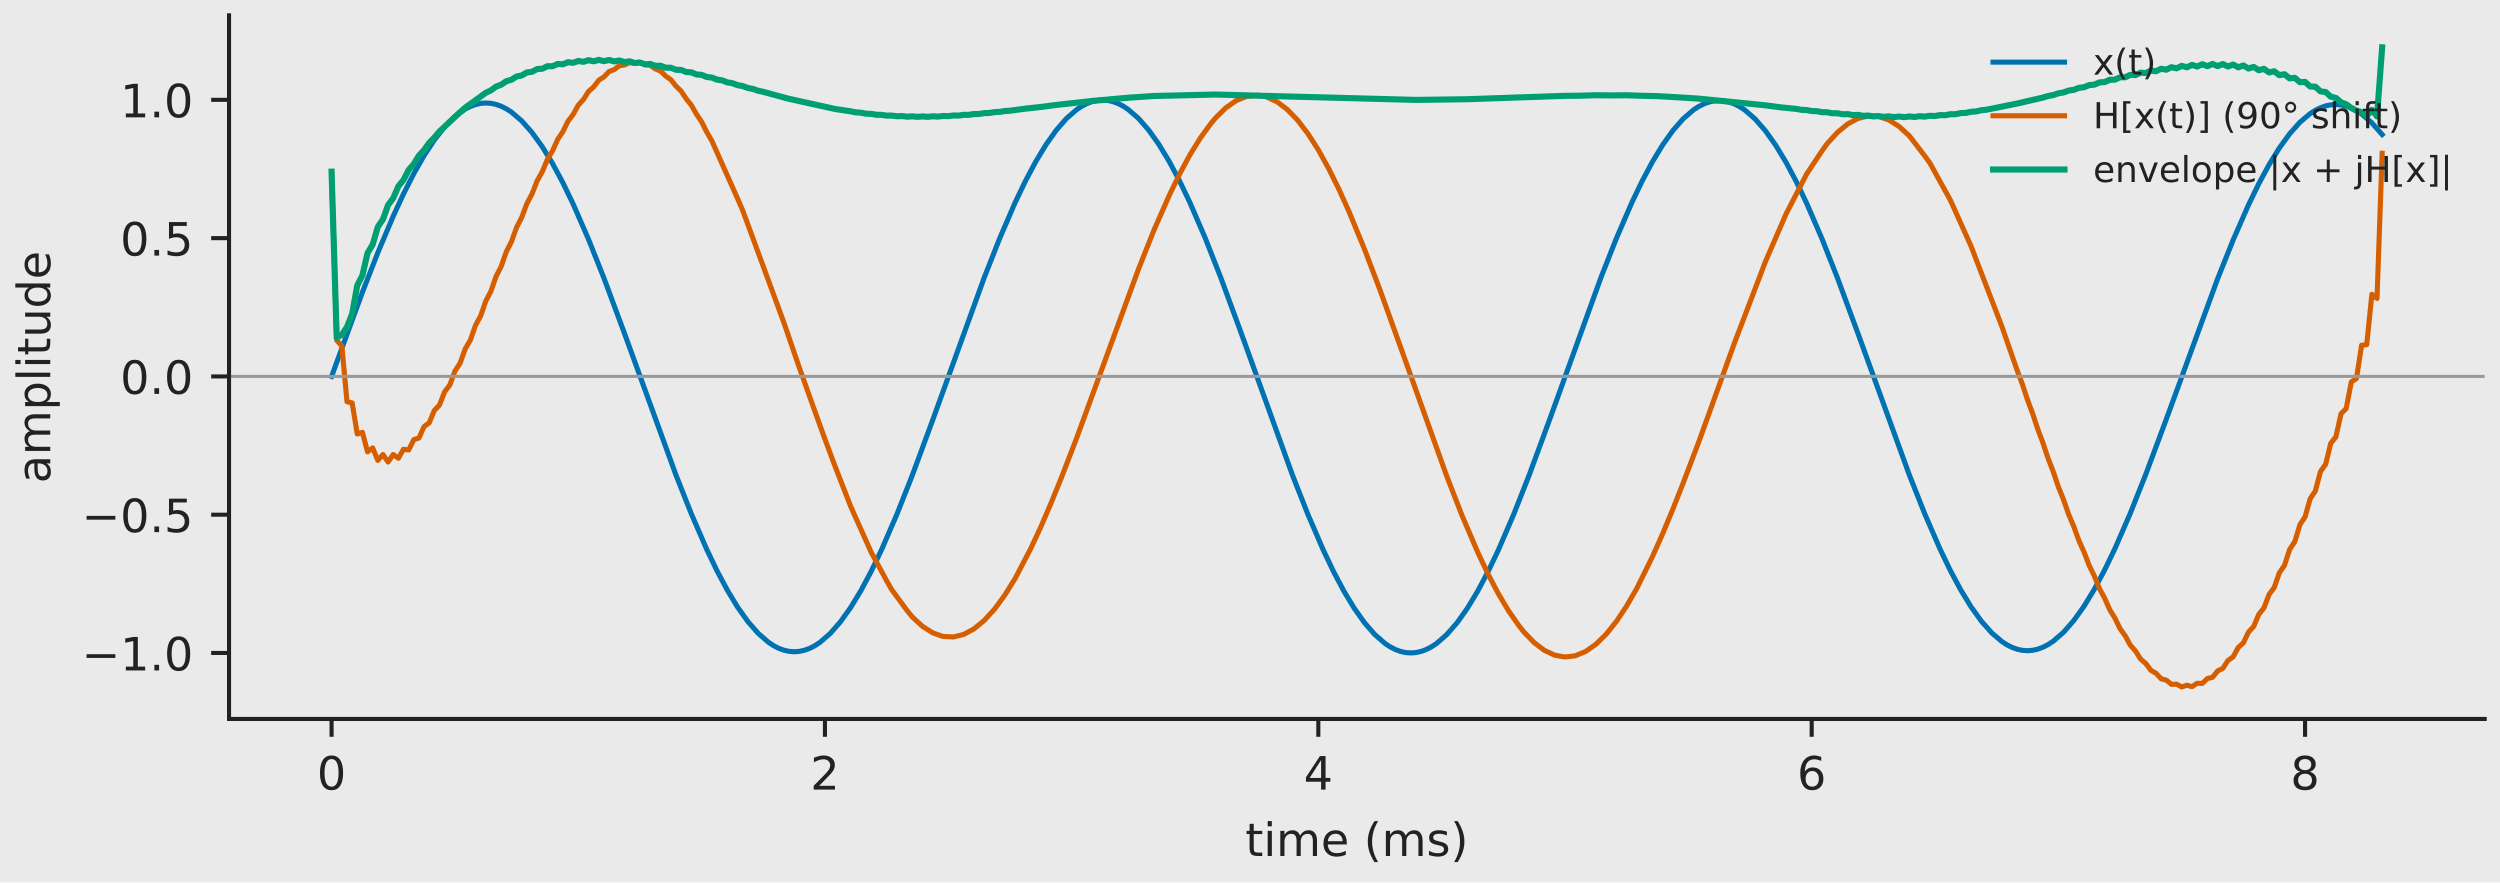
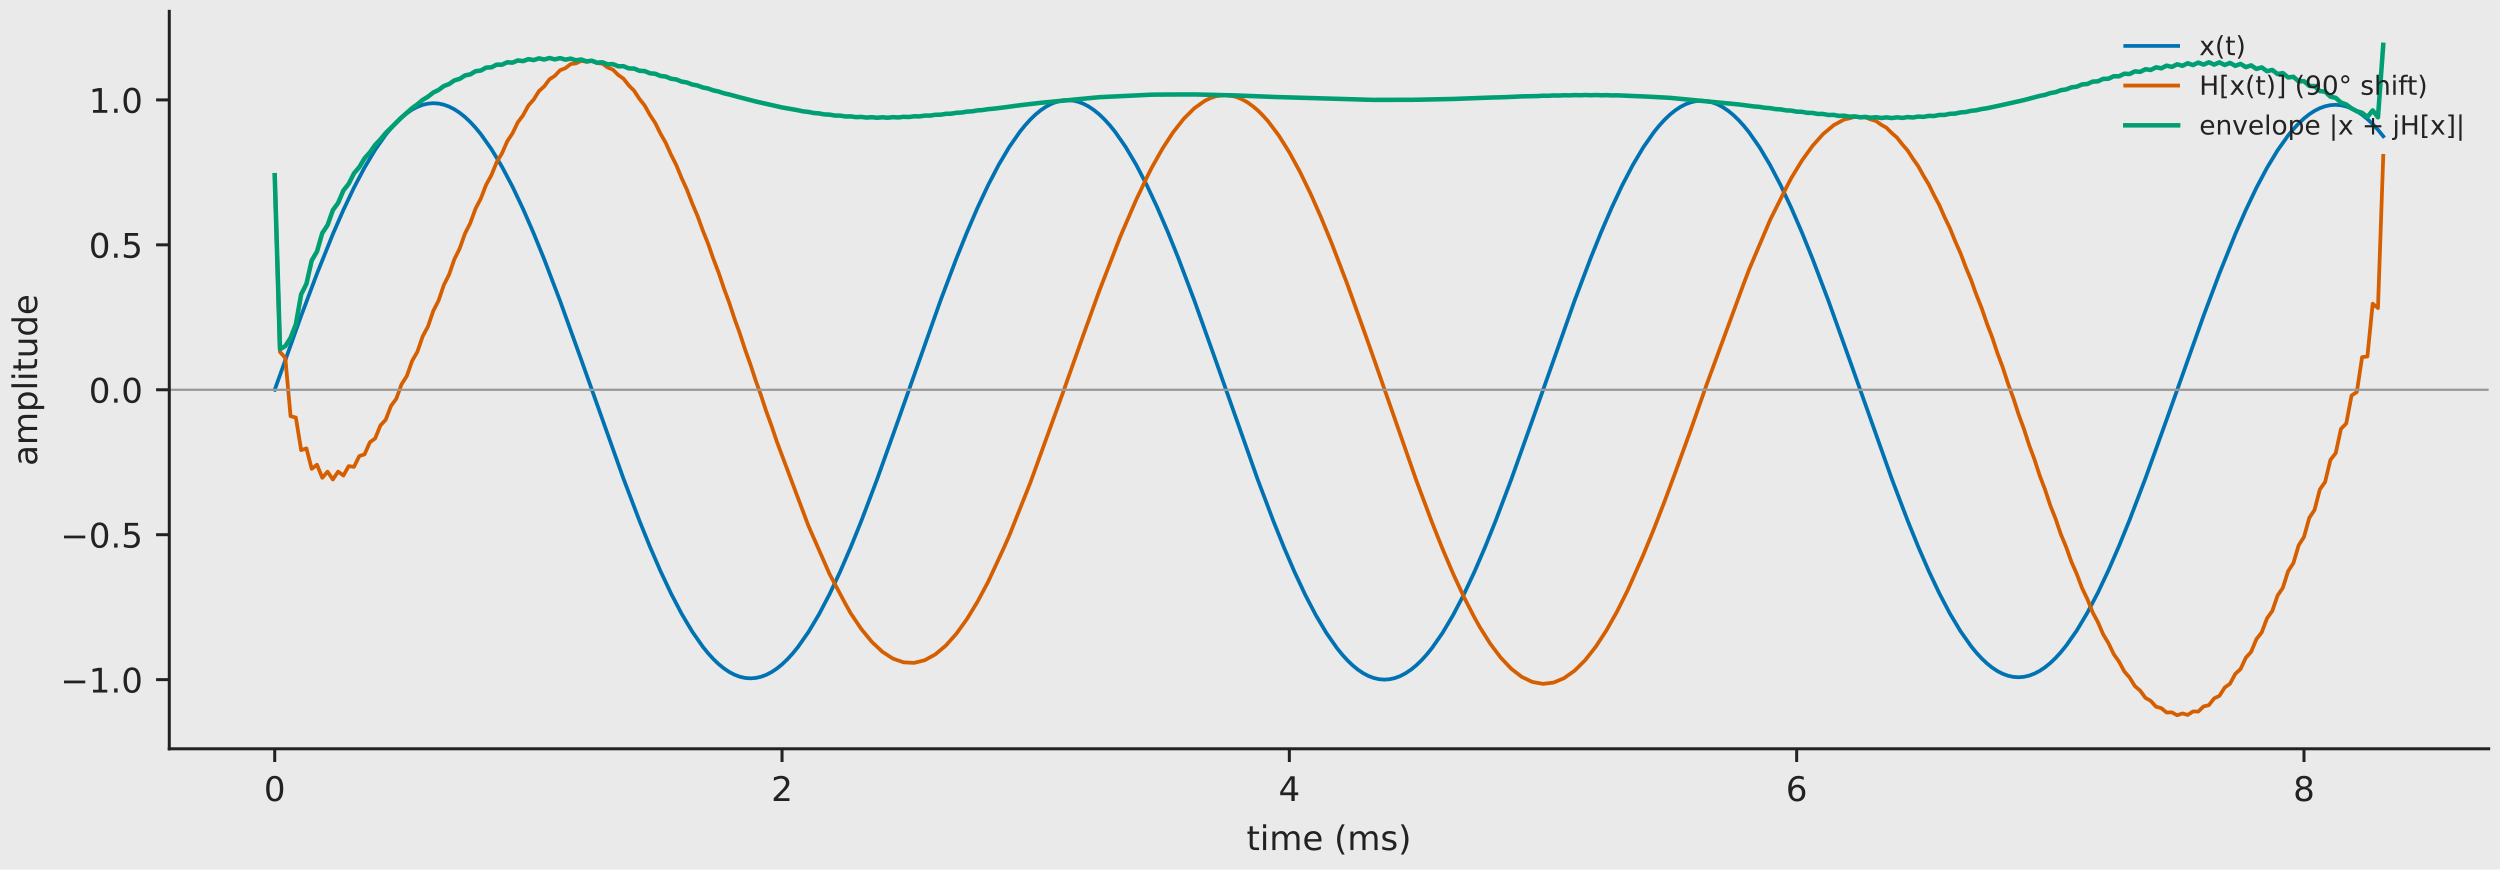
- <svg xmlns="http://www.w3.org/2000/svg" xmlns:xlink="http://www.w3.org/1999/xlink" width="489.6pt" height="172.8pt" viewBox="0 0 489.6 172.8" version="1.1">
+ <svg xmlns="http://www.w3.org/2000/svg" xmlns:xlink="http://www.w3.org/1999/xlink" width="662.4pt" height="230.4pt" viewBox="0 0 662.4 230.4" version="1.1">
  <defs>
    <style type="text/css">*{stroke-linejoin: round; stroke-linecap: butt}</style>
  </defs>
  <g id="figure_1">
    <g id="patch_1">
-       <path d="M 0 172.8  L 489.6 172.8  L 489.6 0  L 0 0  z " style="fill: #eaeaea" />
+       <path d="M 0 230.4  L 662.4 230.4  L 662.4 0  L 0 0  z " style="fill: #eaeaea" />
    </g>
    <g id="axes_1">
      <g id="patch_2">
-         <path d="M 44.855 140.799  L 486.6 140.799  L 486.6 3  L 44.855 3  z " style="fill: #eaeaea" />
+         <path d="M 44.855 198.399  L 659.4 198.399  L 659.4 3  L 44.855 3  z " style="fill: #eaeaea" />
      </g>
      <g id="matplotlib.axis_1">
        <g id="xtick_1">
          <g id="line2d_1">
            <defs>
-               <path id="mc1af179410" d="M 0 0  L 0 3.5  " style="stroke: #222222; stroke-width: 0.8" />
+               <path id="mbc3fbcc7dd" d="M 0 0  L 0 3.5  " style="stroke: #222222; stroke-width: 0.8" />
            </defs>
            <g>
-               <use xlink:href="#mc1af179410" x="64.935" y="140.799" style="fill: #222222; stroke: #222222; stroke-width: 0.8" />
+               <use xlink:href="#mbc3fbcc7dd" x="72.789" y="198.399" style="fill: #222222; stroke: #222222; stroke-width: 0.8" />
            </g>
          </g>
          <g id="text_1">
-             <text style="font-size: 9px; font-family: 'DejaVu Sans', 'Bitstream Vera Sans', 'Computer Modern Sans Serif', 'Lucida Grande', 'Verdana', 'Geneva', 'Lucid', 'Arial', 'Helvetica', 'Avant Garde', sans-serif; text-anchor: middle; fill: #222222" x="64.935" y="154.637" transform="rotate(-0 64.93476 154.6369)">0</text>
+             <text style="font-size: 9px; font-family: 'DejaVu Sans', 'Bitstream Vera Sans', 'Computer Modern Sans Serif', 'Lucida Grande', 'Verdana', 'Geneva', 'Lucid', 'Arial', 'Helvetica', 'Avant Garde', sans-serif; text-anchor: middle; fill: #222222" x="72.789" y="212.237" transform="rotate(-0 72.78931 212.2369)">0</text>
          </g>
        </g>
        <g id="xtick_2">
          <g id="line2d_2">
            <g>
-               <use xlink:href="#mc1af179410" x="161.557" y="140.799" style="fill: #222222; stroke: #222222; stroke-width: 0.8" />
+               <use xlink:href="#mbc3fbcc7dd" x="207.208" y="198.399" style="fill: #222222; stroke: #222222; stroke-width: 0.8" />
            </g>
          </g>
          <g id="text_2">
-             <text style="font-size: 9px; font-family: 'DejaVu Sans', 'Bitstream Vera Sans', 'Computer Modern Sans Serif', 'Lucida Grande', 'Verdana', 'Geneva', 'Lucid', 'Arial', 'Helvetica', 'Avant Garde', sans-serif; text-anchor: middle; fill: #222222" x="161.557" y="154.637" transform="rotate(-0 161.5569 154.6369)">2</text>
+             <text style="font-size: 9px; font-family: 'DejaVu Sans', 'Bitstream Vera Sans', 'Computer Modern Sans Serif', 'Lucida Grande', 'Verdana', 'Geneva', 'Lucid', 'Arial', 'Helvetica', 'Avant Garde', sans-serif; text-anchor: middle; fill: #222222" x="207.208" y="212.237" transform="rotate(-0 207.2077 212.2369)">2</text>
          </g>
        </g>
        <g id="xtick_3">
          <g id="line2d_3">
            <g>
-               <use xlink:href="#mc1af179410" x="258.179" y="140.799" style="fill: #222222; stroke: #222222; stroke-width: 0.8" />
+               <use xlink:href="#mbc3fbcc7dd" x="341.626" y="198.399" style="fill: #222222; stroke: #222222; stroke-width: 0.8" />
            </g>
          </g>
          <g id="text_3">
-             <text style="font-size: 9px; font-family: 'DejaVu Sans', 'Bitstream Vera Sans', 'Computer Modern Sans Serif', 'Lucida Grande', 'Verdana', 'Geneva', 'Lucid', 'Arial', 'Helvetica', 'Avant Garde', sans-serif; text-anchor: middle; fill: #222222" x="258.179" y="154.637" transform="rotate(-0 258.179 154.6369)">4</text>
+             <text style="font-size: 9px; font-family: 'DejaVu Sans', 'Bitstream Vera Sans', 'Computer Modern Sans Serif', 'Lucida Grande', 'Verdana', 'Geneva', 'Lucid', 'Arial', 'Helvetica', 'Avant Garde', sans-serif; text-anchor: middle; fill: #222222" x="341.626" y="212.237" transform="rotate(-0 341.6262 212.2369)">4</text>
          </g>
        </g>
        <g id="xtick_4">
          <g id="line2d_4">
            <g>
-               <use xlink:href="#mc1af179410" x="354.801" y="140.799" style="fill: #222222; stroke: #222222; stroke-width: 0.8" />
+               <use xlink:href="#mbc3fbcc7dd" x="476.045" y="198.399" style="fill: #222222; stroke: #222222; stroke-width: 0.8" />
            </g>
          </g>
          <g id="text_4">
-             <text style="font-size: 9px; font-family: 'DejaVu Sans', 'Bitstream Vera Sans', 'Computer Modern Sans Serif', 'Lucida Grande', 'Verdana', 'Geneva', 'Lucid', 'Arial', 'Helvetica', 'Avant Garde', sans-serif; text-anchor: middle; fill: #222222" x="354.801" y="154.637" transform="rotate(-0 354.8011 154.6369)">6</text>
+             <text style="font-size: 9px; font-family: 'DejaVu Sans', 'Bitstream Vera Sans', 'Computer Modern Sans Serif', 'Lucida Grande', 'Verdana', 'Geneva', 'Lucid', 'Arial', 'Helvetica', 'Avant Garde', sans-serif; text-anchor: middle; fill: #222222" x="476.045" y="212.237" transform="rotate(-0 476.0446 212.2369)">6</text>
          </g>
        </g>
        <g id="xtick_5">
          <g id="line2d_5">
            <g>
-               <use xlink:href="#mc1af179410" x="451.423" y="140.799" style="fill: #222222; stroke: #222222; stroke-width: 0.8" />
+               <use xlink:href="#mbc3fbcc7dd" x="610.463" y="198.399" style="fill: #222222; stroke: #222222; stroke-width: 0.8" />
            </g>
          </g>
          <g id="text_5">
-             <text style="font-size: 9px; font-family: 'DejaVu Sans', 'Bitstream Vera Sans', 'Computer Modern Sans Serif', 'Lucida Grande', 'Verdana', 'Geneva', 'Lucid', 'Arial', 'Helvetica', 'Avant Garde', sans-serif; text-anchor: middle; fill: #222222" x="451.423" y="154.637" transform="rotate(-0 451.4233 154.6369)">8</text>
+             <text style="font-size: 9px; font-family: 'DejaVu Sans', 'Bitstream Vera Sans', 'Computer Modern Sans Serif', 'Lucida Grande', 'Verdana', 'Geneva', 'Lucid', 'Arial', 'Helvetica', 'Avant Garde', sans-serif; text-anchor: middle; fill: #222222" x="610.463" y="212.237" transform="rotate(-0 610.463 212.2369)">8</text>
          </g>
        </g>
        <g id="text_6">
-           <text style="font-size: 9px; font-family: 'DejaVu Sans', 'Bitstream Vera Sans', 'Computer Modern Sans Serif', 'Lucida Grande', 'Verdana', 'Geneva', 'Lucid', 'Arial', 'Helvetica', 'Avant Garde', sans-serif; text-anchor: middle; fill: #222222" x="265.728" y="167.638" transform="rotate(-0 265.7276 167.6377)">time (ms)</text>
+           <text style="font-size: 9px; font-family: 'DejaVu Sans', 'Bitstream Vera Sans', 'Computer Modern Sans Serif', 'Lucida Grande', 'Verdana', 'Geneva', 'Lucid', 'Arial', 'Helvetica', 'Avant Garde', sans-serif; text-anchor: middle; fill: #222222" x="352.128" y="225.238" transform="rotate(-0 352.1276 225.2377)">time (ms)</text>
        </g>
      </g>
      <g id="matplotlib.axis_2">
        <g id="ytick_1">
          <g id="line2d_6">
            <defs>
-               <path id="m3022dbf2f1" d="M 0 0  L -3.5 0  " style="stroke: #222222; stroke-width: 0.8" />
+               <path id="m51956ab880" d="M 0 0  L -3.5 0  " style="stroke: #222222; stroke-width: 0.8" />
            </defs>
            <g>
-               <use xlink:href="#m3022dbf2f1" x="44.855" y="127.88" style="fill: #222222; stroke: #222222; stroke-width: 0.8" />
+               <use xlink:href="#m51956ab880" x="44.855" y="180.081" style="fill: #222222; stroke: #222222; stroke-width: 0.8" />
            </g>
          </g>
          <g id="text_7">
-             <text style="font-size: 9px; font-family: 'DejaVu Sans', 'Bitstream Vera Sans', 'Computer Modern Sans Serif', 'Lucida Grande', 'Verdana', 'Geneva', 'Lucid', 'Arial', 'Helvetica', 'Avant Garde', sans-serif; text-anchor: end; fill: #222222" x="37.855" y="131.299" transform="rotate(-0 37.85547 131.2994)">−1.0</text>
+             <text style="font-size: 9px; font-family: 'DejaVu Sans', 'Bitstream Vera Sans', 'Computer Modern Sans Serif', 'Lucida Grande', 'Verdana', 'Geneva', 'Lucid', 'Arial', 'Helvetica', 'Avant Garde', sans-serif; text-anchor: end; fill: #222222" x="37.855" y="183.499" transform="rotate(-0 37.85547 183.4995)">−1.0</text>
          </g>
        </g>
        <g id="ytick_2">
          <g id="line2d_7">
            <g>
-               <use xlink:href="#m3022dbf2f1" x="44.855" y="100.799" style="fill: #222222; stroke: #222222; stroke-width: 0.8" />
+               <use xlink:href="#m51956ab880" x="44.855" y="141.679" style="fill: #222222; stroke: #222222; stroke-width: 0.8" />
            </g>
          </g>
          <g id="text_8">
-             <text style="font-size: 9px; font-family: 'DejaVu Sans', 'Bitstream Vera Sans', 'Computer Modern Sans Serif', 'Lucida Grande', 'Verdana', 'Geneva', 'Lucid', 'Arial', 'Helvetica', 'Avant Garde', sans-serif; text-anchor: end; fill: #222222" x="37.855" y="104.218" transform="rotate(-0 37.85547 104.2181)">−0.5</text>
+             <text style="font-size: 9px; font-family: 'DejaVu Sans', 'Bitstream Vera Sans', 'Computer Modern Sans Serif', 'Lucida Grande', 'Verdana', 'Geneva', 'Lucid', 'Arial', 'Helvetica', 'Avant Garde', sans-serif; text-anchor: end; fill: #222222" x="37.855" y="145.098" transform="rotate(-0 37.85547 145.0981)">−0.5</text>
          </g>
        </g>
        <g id="ytick_3">
          <g id="line2d_8">
            <g>
-               <use xlink:href="#m3022dbf2f1" x="44.855" y="73.718" style="fill: #222222; stroke: #222222; stroke-width: 0.8" />
+               <use xlink:href="#m51956ab880" x="44.855" y="103.278" style="fill: #222222; stroke: #222222; stroke-width: 0.8" />
            </g>
          </g>
          <g id="text_9">
-             <text style="font-size: 9px; font-family: 'DejaVu Sans', 'Bitstream Vera Sans', 'Computer Modern Sans Serif', 'Lucida Grande', 'Verdana', 'Geneva', 'Lucid', 'Arial', 'Helvetica', 'Avant Garde', sans-serif; text-anchor: end; fill: #222222" x="37.855" y="77.137" transform="rotate(-0 37.85547 77.13673)">0.0</text>
+             <text style="font-size: 9px; font-family: 'DejaVu Sans', 'Bitstream Vera Sans', 'Computer Modern Sans Serif', 'Lucida Grande', 'Verdana', 'Geneva', 'Lucid', 'Arial', 'Helvetica', 'Avant Garde', sans-serif; text-anchor: end; fill: #222222" x="37.855" y="106.697" transform="rotate(-0 37.85547 106.6967)">0.0</text>
          </g>
        </g>
        <g id="ytick_4">
          <g id="line2d_9">
            <g>
-               <use xlink:href="#m3022dbf2f1" x="44.855" y="46.636" style="fill: #222222; stroke: #222222; stroke-width: 0.8" />
+               <use xlink:href="#m51956ab880" x="44.855" y="64.876" style="fill: #222222; stroke: #222222; stroke-width: 0.8" />
            </g>
          </g>
          <g id="text_10">
-             <text style="font-size: 9px; font-family: 'DejaVu Sans', 'Bitstream Vera Sans', 'Computer Modern Sans Serif', 'Lucida Grande', 'Verdana', 'Geneva', 'Lucid', 'Arial', 'Helvetica', 'Avant Garde', sans-serif; text-anchor: end; fill: #222222" x="37.855" y="50.055" transform="rotate(-0 37.85547 50.05537)">0.5</text>
+             <text style="font-size: 9px; font-family: 'DejaVu Sans', 'Bitstream Vera Sans', 'Computer Modern Sans Serif', 'Lucida Grande', 'Verdana', 'Geneva', 'Lucid', 'Arial', 'Helvetica', 'Avant Garde', sans-serif; text-anchor: end; fill: #222222" x="37.855" y="68.295" transform="rotate(-0 37.85547 68.29533)">0.5</text>
          </g>
        </g>
        <g id="ytick_5">
          <g id="line2d_10">
            <g>
-               <use xlink:href="#m3022dbf2f1" x="44.855" y="19.555" style="fill: #222222; stroke: #222222; stroke-width: 0.8" />
+               <use xlink:href="#m51956ab880" x="44.855" y="26.475" style="fill: #222222; stroke: #222222; stroke-width: 0.8" />
            </g>
          </g>
          <g id="text_11">
-             <text style="font-size: 9px; font-family: 'DejaVu Sans', 'Bitstream Vera Sans', 'Computer Modern Sans Serif', 'Lucida Grande', 'Verdana', 'Geneva', 'Lucid', 'Arial', 'Helvetica', 'Avant Garde', sans-serif; text-anchor: end; fill: #222222" x="37.855" y="22.974" transform="rotate(-0 37.85547 22.97402)">1.0</text>
+             <text style="font-size: 9px; font-family: 'DejaVu Sans', 'Bitstream Vera Sans', 'Computer Modern Sans Serif', 'Lucida Grande', 'Verdana', 'Geneva', 'Lucid', 'Arial', 'Helvetica', 'Avant Garde', sans-serif; text-anchor: end; fill: #222222" x="37.855" y="29.894" transform="rotate(-0 37.85547 29.89396)">1.0</text>
          </g>
        </g>
        <g id="text_12">
-           <text style="font-size: 9px; font-family: 'DejaVu Sans', 'Bitstream Vera Sans', 'Computer Modern Sans Serif', 'Lucida Grande', 'Verdana', 'Geneva', 'Lucid', 'Arial', 'Helvetica', 'Avant Garde', sans-serif; text-anchor: middle; fill: #222222" x="9.839" y="71.9" transform="rotate(-90 9.838834 71.89965)">amplitude</text>
+           <text style="font-size: 9px; font-family: 'DejaVu Sans', 'Bitstream Vera Sans', 'Computer Modern Sans Serif', 'Lucida Grande', 'Verdana', 'Geneva', 'Lucid', 'Arial', 'Helvetica', 'Avant Garde', sans-serif; text-anchor: middle; fill: #222222" x="9.839" y="100.7" transform="rotate(-90 9.838834 100.6996)">amplitude</text>
        </g>
      </g>
      <g id="line2d_11">
-         <path d="M 64.935 73.718  L 70.974 57.23  L 73.993 49.483  L 77.013 42.326  L 79.025 37.971  L 81.038 34.005  L 83.051 30.471  L 85.064 27.41  L 87.077 24.854  L 89.09 22.833  L 91.103 21.369  L 92.11 20.85  L 93.116 20.477  L 94.123 20.249  L 95.129 20.169  L 96.136 20.234  L 97.142 20.447  L 98.149 20.806  L 99.155 21.31  L 100.162 21.957  L 102.175 23.677  L 104.187 25.946  L 106.2 28.74  L 108.213 32.029  L 110.226 35.776  L 112.239 39.942  L 115.259 46.872  L 118.278 54.47  L 122.304 65.312  L 132.369 92.997  L 135.388 100.625  L 138.408 107.595  L 140.421 111.79  L 142.434 115.569  L 144.447 118.891  L 146.46 121.72  L 148.473 124.023  L 150.486 125.776  L 151.492 126.439  L 152.499 126.958  L 153.505 127.331  L 154.512 127.558  L 155.518 127.636  L 156.524 127.567  L 157.531 127.35  L 158.537 126.987  L 159.544 126.477  L 160.55 125.822  L 162.563 124.085  L 164.576 121.796  L 166.589 118.979  L 168.602 115.666  L 170.615 111.891  L 172.628 107.697  L 175.648 100.72  L 178.667 93.075  L 182.693 82.17  L 192.758 54.343  L 195.777 46.682  L 198.797 39.684  L 200.81 35.473  L 202.823 31.681  L 204.836 28.348  L 206.849 25.513  L 208.861 23.205  L 210.874 21.451  L 211.881 20.787  L 212.887 20.269  L 213.894 19.897  L 214.9 19.673  L 215.907 19.597  L 216.913 19.669  L 217.92 19.889  L 218.926 20.257  L 219.933 20.772  L 220.939 21.432  L 222.952 23.179  L 224.965 25.481  L 226.978 28.312  L 228.991 31.641  L 231.004 35.431  L 233.017 39.641  L 236.036 46.642  L 239.056 54.311  L 243.082 65.246  L 253.147 93.128  L 256.166 100.799  L 259.185 107.803  L 261.198 112.016  L 263.211 115.81  L 265.224 119.141  L 267.237 121.975  L 269.25 124.28  L 271.263 126.031  L 272.27 126.692  L 273.276 127.208  L 274.283 127.578  L 275.289 127.799  L 276.296 127.873  L 277.302 127.798  L 278.309 127.574  L 279.315 127.203  L 280.322 126.686  L 281.328 126.023  L 283.341 124.269  L 285.354 121.962  L 287.367 119.126  L 289.38 115.793  L 291.393 111.998  L 293.406 107.785  L 296.425 100.782  L 299.445 93.114  L 303.471 82.183  L 313.535 54.333  L 316.555 46.676  L 319.574 39.687  L 321.587 35.485  L 323.6 31.703  L 325.613 28.382  L 327.626 25.558  L 329.639 23.263  L 331.652 21.521  L 332.659 20.864  L 333.665 20.352  L 334.672 19.987  L 335.678 19.768  L 336.684 19.698  L 337.691 19.776  L 338.697 20.001  L 339.704 20.374  L 340.71 20.893  L 341.717 21.557  L 343.73 23.311  L 345.743 25.617  L 347.756 28.449  L 349.769 31.776  L 351.782 35.562  L 353.795 39.765  L 356.814 46.749  L 359.834 54.393  L 363.859 65.285  L 373.924 93.017  L 376.944 100.636  L 379.963 107.588  L 381.976 111.766  L 383.989 115.526  L 386.002 118.826  L 388.015 121.63  L 390.028 123.908  L 392.041 125.635  L 393.047 126.286  L 394.054 126.792  L 395.06 127.153  L 396.067 127.367  L 397.073 127.435  L 398.08 127.355  L 399.086 127.127  L 400.093 126.754  L 401.099 126.235  L 402.106 125.573  L 404.119 123.824  L 406.132 121.527  L 408.145 118.707  L 410.158 115.396  L 412.171 111.629  L 414.183 107.45  L 417.203 100.507  L 420.222 92.911  L 424.248 82.091  L 434.313 54.564  L 437.333 47.006  L 440.352 40.113  L 442.365 35.972  L 444.378 32.246  L 446.391 28.977  L 448.404 26.201  L 450.417 23.947  L 452.43 22.24  L 453.436 21.597  L 454.443 21.098  L 455.449 20.742  L 456.456 20.533  L 457.462 20.469  L 458.469 20.551  L 459.475 20.779  L 460.482 21.152  L 461.488 21.669  L 462.495 22.328  L 464.508 24.066  L 466.52 26.348  L 466.52 26.348  " clip-path="url(#p486162f56e)" style="fill: none; stroke: #0072b2; stroke-linecap: square" />
+         <path d="M 72.789 103.278  L 79.79 83.699  L 83.991 72.495  L 88.191 62.039  L 90.992 55.612  L 93.792 49.703  L 96.593 44.379  L 99.393 39.697  L 102.193 35.709  L 103.594 33.99  L 104.994 32.46  L 106.394 31.123  L 107.794 29.985  L 109.194 29.046  L 110.594 28.312  L 111.995 27.782  L 113.395 27.46  L 114.795 27.345  L 116.195 27.438  L 117.595 27.74  L 118.996 28.248  L 120.396 28.963  L 121.796 29.881  L 123.196 31.001  L 124.596 32.32  L 125.997 33.833  L 127.397 35.538  L 130.197 39.5  L 132.998 44.163  L 135.798 49.477  L 138.598 55.383  L 141.399 61.818  L 144.199 68.71  L 148.4 79.74  L 154 95.312  L 165.202 126.848  L 169.403 137.917  L 172.203 144.843  L 175.003 151.315  L 177.804 157.264  L 180.604 162.623  L 183.404 167.334  L 186.205 171.345  L 187.605 173.073  L 189.005 174.611  L 190.405 175.953  L 191.806 177.096  L 193.206 178.037  L 194.606 178.773  L 196.006 179.302  L 197.406 179.623  L 198.807 179.734  L 200.207 179.636  L 201.607 179.329  L 203.007 178.813  L 204.407 178.09  L 205.808 177.161  L 207.208 176.03  L 208.608 174.699  L 210.008 173.172  L 211.408 171.453  L 214.209 167.459  L 217.009 162.76  L 219.809 157.407  L 222.61 151.46  L 225.41 144.983  L 228.211 138.046  L 232.411 126.949  L 238.012 111.287  L 249.214 79.589  L 253.414 68.47  L 256.214 61.515  L 259.015 55.017  L 261.815 49.047  L 264.616 43.669  L 267.416 38.944  L 270.216 34.923  L 271.617 33.191  L 273.017 31.651  L 274.417 30.307  L 275.817 29.163  L 277.217 28.222  L 278.618 27.487  L 280.018 26.96  L 281.418 26.642  L 282.818 26.534  L 284.218 26.636  L 285.618 26.949  L 287.019 27.471  L 288.419 28.2  L 289.819 29.136  L 291.219 30.275  L 292.619 31.614  L 294.02 33.15  L 295.42 34.878  L 298.22 38.892  L 301.021 43.613  L 303.821 48.987  L 306.621 54.957  L 309.422 61.458  L 312.222 68.417  L 316.423 79.548  L 322.023 95.25  L 333.225 127.011  L 337.426 138.145  L 340.226 145.108  L 343.026 151.611  L 345.827 157.585  L 348.627 162.964  L 351.428 167.689  L 354.228 171.707  L 355.628 173.438  L 357.028 174.976  L 358.428 176.317  L 359.829 177.458  L 361.229 178.396  L 362.629 179.128  L 364.029 179.651  L 365.429 179.966  L 366.83 180.07  L 368.23 179.963  L 369.63 179.647  L 371.03 179.12  L 372.43 178.386  L 373.831 177.446  L 375.231 176.303  L 376.631 174.96  L 378.031 173.42  L 379.431 171.688  L 382.232 167.666  L 385.032 162.94  L 387.833 157.56  L 390.633 151.586  L 393.433 145.083  L 396.234 138.122  L 400.434 126.993  L 406.035 111.298  L 417.237 79.574  L 421.437 68.459  L 424.238 61.511  L 427.038 55.022  L 429.838 49.063  L 432.639 43.7  L 435.439 38.991  L 438.239 34.987  L 439.64 33.264  L 441.04 31.733  L 442.44 30.398  L 443.84 29.263  L 445.24 28.332  L 446.641 27.606  L 448.041 27.087  L 449.441 26.777  L 450.841 26.678  L 452.241 26.788  L 453.642 27.108  L 455.042 27.636  L 456.442 28.372  L 457.842 29.313  L 459.242 30.457  L 460.642 31.801  L 462.043 33.34  L 463.443 35.07  L 466.243 39.087  L 469.044 43.805  L 471.844 49.173  L 474.644 55.133  L 477.445 61.618  L 480.245 68.558  L 484.446 79.651  L 490.047 95.289  L 501.248 126.878  L 505.449 137.939  L 508.249 144.851  L 511.049 151.305  L 513.85 157.23  L 516.65 162.561  L 519.451 167.241  L 522.251 171.217  L 523.651 172.928  L 525.051 174.447  L 526.452 175.771  L 527.852 176.896  L 529.252 177.819  L 530.652 178.537  L 532.052 179.049  L 533.452 179.353  L 534.853 179.448  L 536.253 179.335  L 537.653 179.013  L 539.053 178.483  L 540.453 177.748  L 541.854 176.808  L 543.254 175.667  L 544.654 174.328  L 546.054 172.794  L 547.454 171.071  L 550.255 167.072  L 553.055 162.377  L 555.856 157.037  L 558.656 151.11  L 561.456 144.662  L 564.257 137.765  L 568.457 126.742  L 574.058 111.21  L 583.859 83.656  L 588.06 72.456  L 592.261 62.026  L 595.061 55.627  L 597.861 49.754  L 600.662 44.471  L 603.462 39.836  L 606.262 35.899  L 607.663 34.206  L 609.063 32.703  L 610.463 31.393  L 611.863 30.282  L 613.263 29.371  L 614.664 28.662  L 616.064 28.159  L 617.464 27.861  L 618.864 27.771  L 620.264 27.887  L 621.665 28.21  L 623.065 28.739  L 624.465 29.472  L 625.865 30.407  L 627.265 31.542  L 628.666 32.872  L 630.066 34.395  L 631.466 36.107  L 631.466 36.107  " clip-path="url(#p6db1e79da0)" style="fill: none; stroke: #0072b2; stroke-linecap: square" />
      </g>
      <g id="line2d_12">
-         <path d="M 64.935 33.621  L 65.941 66.647  L 66.948 67.762  L 67.954 78.661  L 68.961 78.905  L 69.967 84.992  L 70.974 84.666  L 71.98 88.492  L 72.987 87.72  L 73.993 90.161  L 75 89.014  L 76.006 90.483  L 77.013 89.01  L 78.019 89.741  L 79.025 87.98  L 80.032 88.125  L 81.038 86.11  L 82.045 85.775  L 83.051 83.539  L 84.058 82.807  L 85.064 80.381  L 86.071 79.319  L 87.077 76.735  L 88.084 75.401  L 89.09 72.69  L 90.097 71.137  L 91.103 68.331  L 92.11 66.607  L 93.116 63.738  L 94.123 61.888  L 95.129 58.988  L 96.136 57.054  L 97.142 54.156  L 98.149 52.179  L 99.155 49.314  L 100.162 47.332  L 101.168 44.532  L 102.175 42.581  L 103.181 39.877  L 104.187 37.992  L 105.194 35.412  L 106.2 33.626  L 107.207 31.198  L 108.213 29.541  L 109.22 27.291  L 110.226 25.791  L 111.233 23.743  L 112.239 22.426  L 113.246 20.602  L 114.252 19.491  L 115.259 17.909  L 116.265 17.023  L 117.272 15.701  L 118.278 15.057  L 119.285 14.008  L 120.291 13.621  L 121.298 12.854  L 122.304 12.734  L 123.311 12.259  L 124.317 12.413  L 125.324 12.233  L 126.33 12.665  L 127.337 12.782  L 128.343 13.492  L 129.35 13.903  L 130.356 14.889  L 131.362 15.588  L 132.369 16.844  L 133.375 17.824  L 134.382 19.34  L 135.388 20.589  L 136.395 22.353  L 137.401 23.855  L 138.408 25.852  L 139.414 27.592  L 144.447 38.892  L 145.453 41.214  L 153.505 63.149  L 156.524 71.959  L 159.544 80.419  L 161.557 86.006  L 163.57 91.408  L 165.583 96.567  L 166.589 99.156  L 170.615 108.16  L 173.635 113.726  L 174.641 115.488  L 177.661 119.595  L 178.667 120.828  L 180.68 122.679  L 182.693 123.956  L 184.706 124.647  L 186.719 124.743  L 188.732 124.246  L 190.745 123.162  L 192.758 121.504  L 194.771 119.29  L 196.784 116.546  L 198.797 113.303  L 201.816 107.517  L 203.829 103.199  L 205.842 98.529  L 207.855 93.561  L 210.874 85.726  L 222.952 52.728  L 225.972 45.117  L 228.991 38.247  L 231.004 34.096  L 233.017 30.364  L 235.03 27.092  L 237.043 24.317  L 238.049 23.099  L 240.062 21.128  L 242.075 19.721  L 244.088 18.893  L 246.101 18.656  L 247.108 18.777  L 248.114 19.012  L 250.127 19.957  L 252.14 21.483  L 254.153 23.574  L 256.166 26.206  L 258.179 29.352  L 260.192 32.978  L 262.205 37.045  L 264.218 41.509  L 267.237 48.841  L 270.257 56.78  L 274.283 67.97  L 283.341 93.277  L 286.36 101.046  L 289.38 108.109  L 291.393 112.374  L 293.406 116.219  L 295.419 119.603  L 297.432 122.489  L 298.438 123.767  L 300.451 125.852  L 302.464 127.373  L 304.477 128.315  L 306.49 128.666  L 308.503 128.425  L 310.516 127.595  L 312.529 126.185  L 314.542 124.213  L 316.555 121.7  L 318.568 118.674  L 320.581 115.171  L 323.6 109.048  L 325.613 104.528  L 327.626 99.688  L 329.639 94.58  L 332.659 86.613  L 339.704 67.093  L 345.743 51.242  L 349.769 41.932  L 353.795 34.117  L 356.814 29.552  L 357.821 28.145  L 359.834 25.937  L 361.847 24.283  L 363.859 23.202  L 365.872 22.707  L 367.885 22.803  L 369.898 23.491  L 371.911 24.764  L 373.924 26.608  L 376.944 30.545  L 377.95 31.929  L 381.976 39.228  L 386.002 48.194  L 392.041 63.917  L 395.06 72.585  L 396.067 75.26  L 397.073 78.334  L 398.08 81.011  L 399.086 84.084  L 400.093 86.732  L 401.099 89.775  L 402.106 92.363  L 403.112 95.346  L 404.119 97.843  L 405.125 100.738  L 406.132 103.115  L 407.138 105.893  L 408.145 108.122  L 409.151 110.758  L 410.158 112.812  L 411.164 115.281  L 412.171 117.136  L 413.177 119.415  L 414.183 121.048  L 415.19 123.118  L 416.196 124.508  L 417.203 126.351  L 418.209 127.481  L 419.216 129.082  L 420.222 129.936  L 421.229 131.284  L 422.235 131.85  L 423.242 132.935  L 424.248 133.203  L 425.255 134.022  L 426.261 133.986  L 427.268 134.535  L 428.274 134.191  L 429.281 134.473  L 430.287 133.819  L 431.294 133.839  L 432.3 132.878  L 433.307 132.645  L 434.313 131.382  L 435.32 130.907  L 436.326 129.348  L 437.333 128.647  L 438.339 126.803  L 439.346 125.896  L 440.352 123.777  L 441.358 122.686  L 442.365 120.304  L 443.371 119.056  L 444.378 116.424  L 445.384 115.049  L 446.391 112.178  L 447.397 110.709  L 448.404 107.608  L 449.41 106.083  L 450.417 102.757  L 451.423 101.219  L 452.43 97.661  L 453.436 96.158  L 454.443 92.347  L 455.449 90.934  L 456.456 86.817  L 457.462 85.561  L 458.469 81.022  L 459.475 80.007  L 460.482 74.792  L 461.488 74.132  L 462.495 67.614  L 463.501 67.497  L 464.508 57.631  L 465.514 58.452  L 466.52 30.01  L 466.52 30.01  " clip-path="url(#p486162f56e)" style="fill: none; stroke: #d55e00; stroke-linecap: square" />
+         <path d="M 72.789 46.42  L 74.189 93.252  L 75.59 94.833  L 76.99 110.288  L 78.39 110.633  L 79.79 119.265  L 81.19 118.802  L 82.591 124.227  L 83.991 123.133  L 85.391 126.594  L 86.791 124.968  L 88.191 127.051  L 89.592 124.962  L 90.992 125.999  L 92.392 123.502  L 93.792 123.707  L 95.192 120.851  L 96.593 120.375  L 97.993 117.205  L 99.393 116.166  L 100.793 112.726  L 102.193 111.221  L 103.594 107.556  L 104.994 105.665  L 106.394 101.82  L 107.794 99.619  L 109.194 95.639  L 110.594 93.195  L 111.995 89.126  L 113.395 86.503  L 114.795 82.391  L 116.195 79.649  L 117.595 75.539  L 118.996 72.735  L 120.396 68.673  L 121.796 65.862  L 123.196 61.892  L 124.596 59.126  L 125.997 55.291  L 127.397 52.618  L 128.797 48.96  L 130.197 46.427  L 131.597 42.984  L 132.998 40.635  L 134.398 37.444  L 135.798 35.318  L 137.198 32.414  L 138.598 30.547  L 139.999 27.959  L 141.399 26.384  L 142.799 24.141  L 144.199 22.885  L 145.599 21.009  L 146.999 20.097  L 148.4 18.609  L 149.8 18.06  L 151.2 16.974  L 152.6 16.803  L 154 16.129  L 155.401 16.348  L 156.801 16.093  L 158.201 16.705  L 159.601 16.87  L 161.001 17.877  L 162.402 18.46  L 163.802 19.858  L 165.202 20.85  L 166.602 22.631  L 168.002 24.02  L 169.403 26.17  L 170.803 27.941  L 172.203 30.442  L 173.603 32.573  L 175.003 35.404  L 176.404 37.871  L 177.804 41.006  L 179.204 43.781  L 180.604 47.191  L 182.004 50.242  L 183.404 53.895  L 184.805 57.187  L 186.205 61.048  L 187.605 64.544  L 189.005 68.574  L 190.405 72.234  L 191.806 76.395  L 193.206 80.178  L 194.606 84.427  L 196.006 88.291  L 197.406 92.586  L 198.807 96.487  L 200.207 100.784  L 201.607 104.679  L 203.007 108.935  L 204.407 112.779  L 205.808 116.951  L 214.209 139.349  L 219.809 152.117  L 224.01 160.01  L 225.41 162.508  L 228.211 166.67  L 231.011 170.081  L 233.811 172.705  L 236.612 174.516  L 239.412 175.495  L 242.213 175.632  L 245.013 174.927  L 247.813 173.39  L 250.614 171.038  L 253.414 167.899  L 256.214 164.008  L 259.015 159.409  L 261.815 154.154  L 266.016 145.082  L 267.416 141.916  L 273.017 127.84  L 281.418 104.661  L 287.019 88.83  L 291.219 77.197  L 296.82 62.722  L 301.021 52.98  L 303.821 47.094  L 305.221 44.324  L 308.022 39.354  L 310.822 35.063  L 313.622 31.5  L 316.423 28.705  L 319.223 26.71  L 320.623 26.05  L 322.023 25.537  L 323.424 25.291  L 324.824 25.2  L 326.224 25.372  L 327.624 25.704  L 329.024 26.293  L 330.425 27.045  L 331.825 28.045  L 333.225 29.209  L 334.625 30.61  L 336.025 32.173  L 338.826 35.906  L 341.626 40.367  L 344.427 45.509  L 347.227 51.275  L 350.027 57.605  L 352.828 64.429  L 357.028 75.425  L 362.629 91.091  L 375.231 127.206  L 379.431 138.431  L 382.232 145.467  L 385.032 152.045  L 387.833 158.093  L 390.633 163.545  L 392.033 166.068  L 394.833 170.522  L 397.634 174.248  L 400.434 177.205  L 403.235 179.362  L 406.035 180.696  L 408.835 181.195  L 411.636 180.853  L 414.436 179.676  L 417.237 177.677  L 420.037 174.88  L 422.837 171.316  L 425.638 167.026  L 428.438 162.058  L 431.238 156.468  L 435.439 146.967  L 438.239 140.103  L 441.04 132.861  L 443.84 125.321  L 448.041 113.737  L 452.241 101.76  L 462.043 75.093  L 463.443 71.407  L 469.044 58.205  L 473.244 49.804  L 474.644 47.123  L 477.445 42.536  L 480.245 38.655  L 483.046 35.525  L 485.846 33.179  L 488.646 31.647  L 490.047 31.357  L 491.447 30.944  L 492.847 31.079  L 494.247 31.081  L 495.647 31.641  L 497.047 32.056  L 498.448 33.039  L 499.848 33.861  L 501.248 35.258  L 502.648 36.476  L 504.048 38.275  L 505.449 39.875  L 506.849 42.058  L 508.249 44.021  L 509.649 46.569  L 511.049 48.87  L 512.45 51.757  L 513.85 54.371  L 515.25 57.569  L 516.65 60.464  L 518.05 63.942  L 519.451 67.085  L 520.851 70.808  L 522.251 74.163  L 523.651 78.094  L 525.051 81.621  L 526.452 85.721  L 527.852 89.38  L 529.252 93.608  L 530.652 97.357  L 532.052 101.671  L 533.452 105.465  L 534.853 109.823  L 536.253 113.619  L 537.653 117.977  L 539.053 121.732  L 540.453 126.047  L 541.854 129.716  L 543.254 133.947  L 544.654 137.487  L 546.054 141.592  L 547.454 144.962  L 548.855 148.902  L 550.255 152.063  L 551.655 155.8  L 553.055 158.713  L 554.455 162.214  L 555.856 164.844  L 557.256 168.076  L 558.656 170.392  L 560.056 173.327  L 561.456 175.298  L 562.857 177.911  L 564.257 179.513  L 565.657 181.784  L 567.057 182.995  L 568.457 184.906  L 569.857 185.709  L 571.258 187.249  L 572.658 187.628  L 574.058 188.79  L 575.458 188.738  L 576.858 189.517  L 578.259 189.028  L 579.659 189.429  L 581.059 188.502  L 582.459 188.53  L 583.859 187.168  L 585.26 186.836  L 586.66 185.045  L 588.06 184.371  L 589.46 182.162  L 590.86 181.168  L 592.261 178.553  L 593.661 177.267  L 595.061 174.262  L 596.461 172.715  L 597.861 169.338  L 599.262 167.568  L 600.662 163.835  L 602.062 161.885  L 603.462 157.814  L 604.862 155.731  L 606.262 151.334  L 607.663 149.172  L 609.063 144.455  L 610.463 142.274  L 611.863 137.229  L 613.263 135.098  L 614.664 129.694  L 616.064 127.691  L 617.464 121.853  L 618.864 120.072  L 620.264 113.636  L 621.665 112.195  L 623.065 104.801  L 624.465 103.866  L 625.865 94.623  L 627.265 94.457  L 628.666 80.467  L 630.066 81.63  L 631.466 41.3  L 631.466 41.3  " clip-path="url(#p6db1e79da0)" style="fill: none; stroke: #d55e00; stroke-linecap: square" />
      </g>
      <g id="line2d_13">
-         <path d="M 64.935 33.621  L 65.941 66.117  L 66.948 65.561  L 67.954 64.021  L 68.961 61.475  L 69.967 55.892  L 70.974 53.926  L 71.98 49.552  L 72.987 47.885  L 73.993 44.432  L 75 42.951  L 76.006 40.149  L 77.013 38.8  L 78.019 36.479  L 79.025 35.231  L 80.032 33.283  L 81.038 32.116  L 82.045 30.467  L 83.051 29.37  L 84.058 27.967  L 85.064 26.933  L 86.071 25.739  L 90.097 21.966  L 91.103 21.092  L 95.129 18.18  L 96.136 17.699  L 97.142 16.969  L 98.149 16.59  L 99.155 15.906  L 100.162 15.62  L 101.168 14.983  L 102.175 14.781  L 103.181 14.189  L 104.187 14.065  L 105.194 13.519  L 106.2 13.466  L 107.207 12.965  L 108.213 12.976  L 109.22 12.521  L 110.226 12.591  L 111.233 12.18  L 112.239 12.304  L 113.246 11.938  L 114.252 12.11  L 115.259 11.788  L 116.265 12.004  L 117.272 11.725  L 118.278 11.98  L 119.285 11.743  L 120.291 12.033  L 121.298 11.838  L 122.304 12.158  L 123.311 12.003  L 124.317 12.349  L 125.324 12.233  L 126.33 12.6  L 127.337 12.523  L 128.343 12.907  L 129.35 12.867  L 130.356 13.264  L 131.362 13.259  L 132.369 13.665  L 133.375 13.693  L 134.382 14.105  L 135.388 14.164  L 136.395 14.577  L 137.401 14.665  L 138.408 15.077  L 139.414 15.192  L 140.421 15.597  L 141.427 15.737  L 142.434 16.133  L 143.44 16.295  L 144.447 16.679  L 145.453 16.859  L 146.46 17.228  L 147.466 17.425  L 148.473 17.775  L 149.479 17.986  L 151.492 18.537  L 154.512 19.352  L 163.57 21.349  L 166.589 21.798  L 167.596 22.002  L 168.602 22.072  L 169.609 22.263  L 170.615 22.303  L 171.622 22.479  L 172.628 22.49  L 173.635 22.649  L 174.641 22.632  L 175.648 22.773  L 176.654 22.73  L 177.661 22.852  L 178.667 22.785  L 179.674 22.887  L 180.68 22.799  L 181.686 22.881  L 182.693 22.773  L 183.699 22.835  L 184.706 22.711  L 185.712 22.753  L 186.719 22.614  L 187.725 22.637  L 188.732 22.487  L 189.738 22.492  L 190.745 22.332  L 191.751 22.319  L 192.758 22.153  L 193.764 22.125  L 194.771 21.955  L 195.777 21.912  L 196.784 21.74  L 197.79 21.684  L 200.81 21.278  L 203.829 20.951  L 206.849 20.554  L 213.894 19.769  L 220.939 19.135  L 225.972 18.798  L 238.049 18.514  L 277.302 19.564  L 287.367 19.43  L 306.49 18.769  L 309.51 18.74  L 312.529 18.652  L 315.548 18.681  L 318.568 18.659  L 321.587 18.761  L 324.607 18.825  L 329.639 19.12  L 332.659 19.314  L 345.743 20.625  L 348.762 21.026  L 351.782 21.326  L 352.788 21.511  L 353.795 21.554  L 354.801 21.745  L 355.808 21.775  L 356.814 21.969  L 357.821 21.984  L 358.827 22.179  L 359.834 22.177  L 360.84 22.371  L 361.847 22.351  L 362.853 22.541  L 363.859 22.503  L 364.866 22.686  L 365.872 22.629  L 366.879 22.802  L 367.885 22.725  L 368.892 22.886  L 369.898 22.789  L 370.905 22.934  L 371.911 22.817  L 372.918 22.944  L 373.924 22.808  L 374.931 22.913  L 375.937 22.76  L 376.944 22.84  L 377.95 22.67  L 378.957 22.724  L 379.963 22.538  L 380.97 22.564  L 381.976 22.364  L 382.983 22.359  L 383.989 22.147  L 384.996 22.111  L 386.002 21.89  L 387.009 21.819  L 388.015 21.592  L 389.021 21.487  L 392.041 20.884  L 395.06 20.27  L 400.093 19.108  L 401.099 18.8  L 402.106 18.613  L 403.112 18.275  L 404.119 18.106  L 405.125 17.74  L 406.132 17.594  L 407.138 17.202  L 408.145 17.082  L 409.151 16.666  L 410.158 16.574  L 411.164 16.138  L 412.171 16.077  L 413.177 15.624  L 414.183 15.597  L 415.19 15.129  L 416.196 15.14  L 417.203 14.659  L 418.209 14.71  L 419.216 14.221  L 420.222 14.314  L 421.229 13.821  L 422.235 13.957  L 423.242 13.463  L 424.248 13.646  L 425.255 13.154  L 426.261 13.385  L 427.268 12.9  L 428.274 13.18  L 429.281 12.706  L 430.287 13.037  L 431.294 12.577  L 432.3 12.96  L 433.307 12.519  L 434.313 12.956  L 435.32 12.538  L 436.326 13.029  L 437.333 12.638  L 438.339 13.183  L 439.346 12.824  L 440.352 13.425  L 441.358 13.103  L 442.365 13.759  L 443.371 13.478  L 444.378 14.189  L 445.384 13.956  L 446.391 14.719  L 447.397 14.54  L 448.404 15.354  L 449.41 15.235  L 450.417 16.095  L 451.423 16.045  L 452.43 16.944  L 453.436 16.972  L 454.443 17.897  L 455.449 18.015  L 456.456 18.943  L 457.462 19.168  L 458.469 20.052  L 459.475 20.407  L 460.482 21.141  L 461.488 21.667  L 462.495 21.967  L 463.501 22.747  L 464.508 21.525  L 465.514 22.798  L 466.52 9.264  L 466.52 9.264  " clip-path="url(#p486162f56e)" style="fill: none; stroke: #009e73; stroke-width: 1.2; stroke-linecap: square" />
+         <path d="M 72.789 46.42  L 74.189 92.5  L 75.59 91.712  L 76.99 89.527  L 78.39 85.918  L 79.79 78.001  L 81.19 75.213  L 82.591 69.01  L 83.991 66.647  L 85.391 61.75  L 86.791 59.651  L 88.191 55.677  L 89.592 53.764  L 90.992 50.473  L 92.392 48.703  L 93.792 45.941  L 95.192 44.286  L 96.593 41.948  L 97.993 40.393  L 99.393 38.404  L 100.793 36.937  L 102.193 35.244  L 106.394 31.109  L 109.194 28.654  L 110.594 27.637  L 111.995 26.467  L 113.395 25.626  L 114.795 24.525  L 116.195 23.843  L 117.595 22.808  L 118.996 22.27  L 120.396 21.301  L 121.796 20.895  L 123.196 19.991  L 124.596 19.705  L 125.997 18.867  L 127.397 18.69  L 128.797 17.916  L 130.197 17.84  L 131.597 17.13  L 132.998 17.146  L 134.398 16.5  L 135.798 16.6  L 137.198 16.017  L 138.598 16.193  L 139.999 15.674  L 141.399 15.918  L 142.799 15.461  L 144.199 15.768  L 145.599 15.372  L 146.999 15.734  L 148.4 15.398  L 149.8 15.809  L 151.2 15.532  L 152.6 15.986  L 154 15.766  L 155.401 16.256  L 156.801 16.093  L 158.201 16.613  L 159.601 16.503  L 161.001 17.048  L 162.402 16.991  L 163.802 17.555  L 165.202 17.547  L 166.602 18.123  L 168.002 18.162  L 169.403 18.747  L 170.803 18.83  L 172.203 19.417  L 173.603 19.541  L 175.003 20.125  L 176.404 20.288  L 177.804 20.863  L 179.204 21.06  L 180.604 21.623  L 182.004 21.852  L 183.404 22.396  L 184.805 22.652  L 186.205 23.175  L 187.605 23.455  L 189.005 23.951  L 190.405 24.25  L 191.806 24.717  L 193.206 25.031  L 196.006 25.79  L 200.207 26.878  L 207.208 28.468  L 211.408 29.206  L 212.809 29.512  L 214.209 29.655  L 215.609 29.945  L 217.009 30.044  L 218.409 30.315  L 219.809 30.372  L 221.21 30.621  L 222.61 30.636  L 224.01 30.862  L 225.41 30.838  L 226.81 31.038  L 228.211 30.977  L 229.611 31.15  L 231.011 31.055  L 232.411 31.2  L 233.811 31.075  L 235.212 31.191  L 236.612 31.038  L 238.012 31.126  L 239.412 30.949  L 240.812 31.01  L 242.213 30.813  L 243.613 30.846  L 245.013 30.632  L 246.413 30.639  L 247.813 30.412  L 249.214 30.395  L 250.614 30.159  L 252.014 30.119  L 253.414 29.878  L 254.814 29.817  L 256.214 29.574  L 257.615 29.494  L 259.015 29.252  L 260.415 29.156  L 261.815 28.918  L 263.215 28.807  L 266.016 28.455  L 270.216 27.891  L 275.817 27.232  L 291.219 25.756  L 305.221 25.079  L 312.222 25.032  L 316.423 25.021  L 323.424 25.188  L 327.624 25.29  L 337.426 25.684  L 364.029 26.471  L 375.231 26.432  L 385.032 26.221  L 394.833 25.853  L 399.034 25.736  L 403.235 25.539  L 407.435 25.456  L 408.835 25.361  L 410.236 25.381  L 411.636 25.289  L 413.036 25.319  L 414.436 25.233  L 415.836 25.273  L 417.237 25.194  L 418.637 25.244  L 420.037 25.175  L 421.437 25.236  L 422.837 25.178  L 424.238 25.25  L 425.638 25.204  L 427.038 25.287  L 428.438 25.256  L 432.639 25.436  L 435.439 25.55  L 438.239 25.691  L 442.44 25.919  L 460.642 27.668  L 464.843 28.215  L 466.243 28.322  L 467.643 28.561  L 469.044 28.655  L 470.444 28.907  L 471.844 28.986  L 473.244 29.249  L 474.644 29.31  L 476.045 29.581  L 477.445 29.623  L 478.845 29.899  L 480.245 29.919  L 481.645 30.196  L 483.046 30.193  L 484.446 30.468  L 485.846 30.44  L 487.246 30.71  L 488.646 30.655  L 490.047 30.915  L 491.447 30.834  L 492.847 31.079  L 494.247 30.97  L 495.647 31.198  L 497.047 31.061  L 498.448 31.266  L 499.848 31.101  L 501.248 31.28  L 502.648 31.088  L 504.048 31.237  L 505.449 31.019  L 506.849 31.134  L 508.249 30.892  L 509.649 30.969  L 511.049 30.705  L 512.45 30.742  L 513.85 30.458  L 515.25 30.451  L 516.65 30.151  L 518.05 30.099  L 519.451 29.785  L 520.851 29.686  L 522.251 29.363  L 523.651 29.215  L 525.051 28.886  L 526.452 28.689  L 530.652 27.786  L 536.253 26.521  L 540.453 25.405  L 541.854 25.139  L 543.254 24.66  L 544.654 24.421  L 546.054 23.902  L 547.454 23.695  L 548.855 23.139  L 550.255 22.968  L 551.655 22.379  L 553.055 22.248  L 554.455 21.63  L 555.856 21.544  L 557.256 20.9  L 558.656 20.863  L 560.056 20.198  L 561.456 20.214  L 562.857 19.533  L 564.257 19.604  L 565.657 18.912  L 567.057 19.043  L 568.457 18.344  L 569.857 18.537  L 571.258 17.837  L 572.658 18.095  L 574.058 17.399  L 575.458 17.726  L 576.858 17.038  L 578.259 17.435  L 579.659 16.763  L 581.059 17.232  L 582.459 16.58  L 583.859 17.124  L 585.26 16.498  L 586.66 17.118  L 588.06 16.524  L 589.46 17.221  L 590.86 16.666  L 592.261 17.44  L 593.661 16.931  L 595.061 17.783  L 596.461 17.326  L 597.861 18.256  L 599.262 17.858  L 600.662 18.865  L 602.062 18.535  L 603.462 19.617  L 604.862 19.363  L 606.262 20.517  L 607.663 20.349  L 609.063 21.568  L 610.463 21.497  L 611.863 22.772  L 613.263 22.812  L 614.664 24.124  L 616.064 24.291  L 617.464 25.607  L 618.864 25.926  L 620.264 27.179  L 621.665 27.683  L 623.065 28.724  L 624.465 29.47  L 625.865 29.895  L 627.265 31.001  L 628.666 29.269  L 630.066 31.074  L 631.466 11.882  L 631.466 11.882  " clip-path="url(#p6db1e79da0)" style="fill: none; stroke: #009e73; stroke-width: 1.2; stroke-linecap: square" />
      </g>
      <g id="line2d_14">
-         <path d="M 44.855 73.718  L 486.6 73.718  " clip-path="url(#p486162f56e)" style="fill: none; stroke: #999999; stroke-width: 0.6; stroke-linecap: square" />
+         <path d="M 44.855 103.278  L 659.4 103.278  " clip-path="url(#p6db1e79da0)" style="fill: none; stroke: #999999; stroke-width: 0.6; stroke-linecap: square" />
      </g>
      <g id="patch_3">
-         <path d="M 44.855 140.799  L 44.855 3  " style="fill: none; stroke: #222222; stroke-width: 0.8; stroke-linejoin: miter; stroke-linecap: square" />
+         <path d="M 44.855 198.399  L 44.855 3  " style="fill: none; stroke: #222222; stroke-width: 0.8; stroke-linejoin: miter; stroke-linecap: square" />
      </g>
      <g id="patch_4">
-         <path d="M 44.855 140.799  L 486.6 140.799  " style="fill: none; stroke: #222222; stroke-width: 0.8; stroke-linejoin: miter; stroke-linecap: square" />
+         <path d="M 44.855 198.399  L 659.4 198.399  " style="fill: none; stroke: #222222; stroke-width: 0.8; stroke-linejoin: miter; stroke-linecap: square" />
      </g>
      <g id="legend_1">
        <g id="line2d_15">
-           <path d="M 390.314 12.169  L 397.314 12.169  L 404.314 12.169  " style="fill: none; stroke: #0072b2; stroke-linecap: square" />
+           <path d="M 563.114 12.169  L 570.114 12.169  L 577.114 12.169  " style="fill: none; stroke: #0072b2; stroke-linecap: square" />
        </g>
        <g id="text_13">
-           <text style="font-size: 7px; font-family: 'DejaVu Sans', 'Bitstream Vera Sans', 'Computer Modern Sans Serif', 'Lucida Grande', 'Verdana', 'Geneva', 'Lucid', 'Arial', 'Helvetica', 'Avant Garde', sans-serif; text-anchor: start; fill: #222222" x="409.914" y="14.619" transform="rotate(-0 409.9137 14.61915)">x(t)</text>
+           <text style="font-size: 7px; font-family: 'DejaVu Sans', 'Bitstream Vera Sans', 'Computer Modern Sans Serif', 'Lucida Grande', 'Verdana', 'Geneva', 'Lucid', 'Arial', 'Helvetica', 'Avant Garde', sans-serif; text-anchor: start; fill: #222222" x="582.714" y="14.619" transform="rotate(-0 582.7137 14.61915)">x(t)</text>
        </g>
        <g id="line2d_16">
-           <path d="M 390.314 22.67  L 397.314 22.67  L 404.314 22.67  " style="fill: none; stroke: #d55e00; stroke-linecap: square" />
+           <path d="M 563.114 22.67  L 570.114 22.67  L 577.114 22.67  " style="fill: none; stroke: #d55e00; stroke-linecap: square" />
        </g>
        <g id="text_14">
-           <text style="font-size: 7px; font-family: 'DejaVu Sans', 'Bitstream Vera Sans', 'Computer Modern Sans Serif', 'Lucida Grande', 'Verdana', 'Geneva', 'Lucid', 'Arial', 'Helvetica', 'Avant Garde', sans-serif; text-anchor: start; fill: #222222" x="409.914" y="25.12" transform="rotate(-0 409.9137 25.11969)">H[x(t)] (90° shift)</text>
+           <text style="font-size: 7px; font-family: 'DejaVu Sans', 'Bitstream Vera Sans', 'Computer Modern Sans Serif', 'Lucida Grande', 'Verdana', 'Geneva', 'Lucid', 'Arial', 'Helvetica', 'Avant Garde', sans-serif; text-anchor: start; fill: #222222" x="582.714" y="25.12" transform="rotate(-0 582.7137 25.11969)">H[x(t)] (90° shift)</text>
        </g>
        <g id="line2d_17">
-           <path d="M 390.314 33.201  L 397.314 33.201  L 404.314 33.201  " style="fill: none; stroke: #009e73; stroke-width: 1.2; stroke-linecap: square" />
+           <path d="M 563.114 33.201  L 570.114 33.201  L 577.114 33.201  " style="fill: none; stroke: #009e73; stroke-width: 1.2; stroke-linecap: square" />
        </g>
        <g id="text_15">
-           <text style="font-size: 7px; font-family: 'DejaVu Sans', 'Bitstream Vera Sans', 'Computer Modern Sans Serif', 'Lucida Grande', 'Verdana', 'Geneva', 'Lucid', 'Arial', 'Helvetica', 'Avant Garde', sans-serif; text-anchor: start; fill: #222222" x="409.914" y="35.651" transform="rotate(-0 409.9137 35.65087)">envelope |x + jH[x]|</text>
+           <text style="font-size: 7px; font-family: 'DejaVu Sans', 'Bitstream Vera Sans', 'Computer Modern Sans Serif', 'Lucida Grande', 'Verdana', 'Geneva', 'Lucid', 'Arial', 'Helvetica', 'Avant Garde', sans-serif; text-anchor: start; fill: #222222" x="582.714" y="35.651" transform="rotate(-0 582.7137 35.65087)">envelope |x + jH[x]|</text>
        </g>
      </g>
    </g>
  </g>
  <defs>
-     <clipPath id="p486162f56e">
-       <rect x="44.855" y="3" width="441.744" height="137.799" />
+     <clipPath id="p6db1e79da0">
+       <rect x="44.855" y="3" width="614.544" height="195.399" />
    </clipPath>
  </defs>
</svg>
